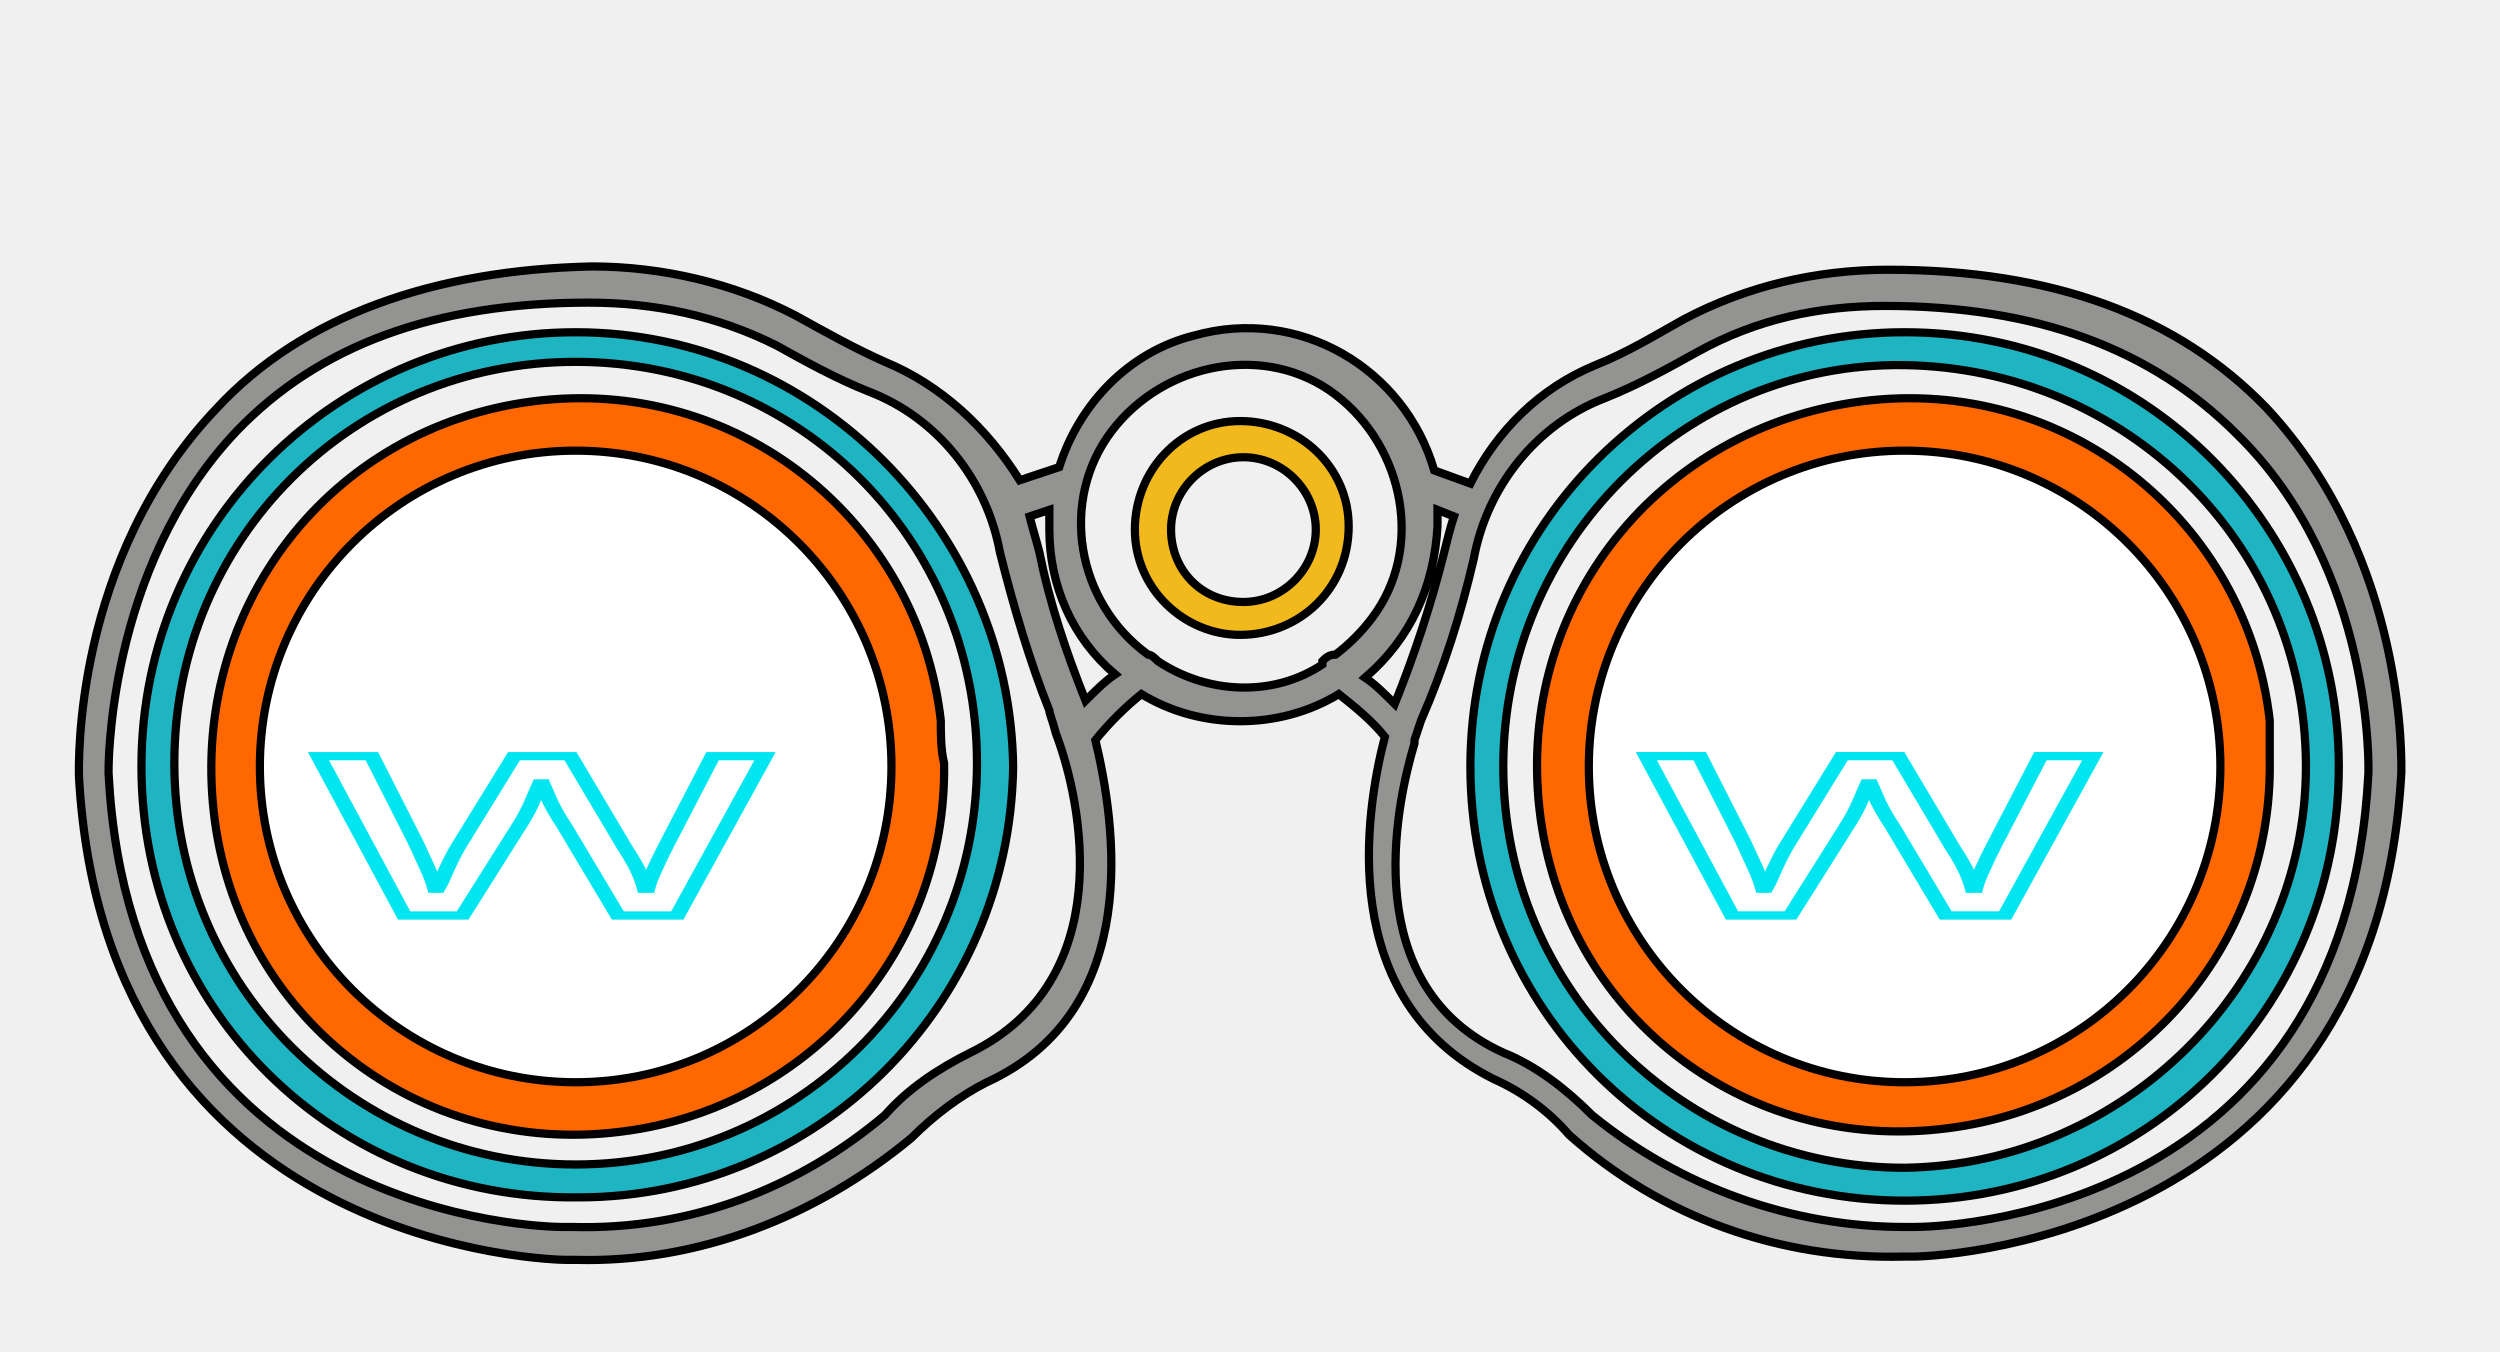
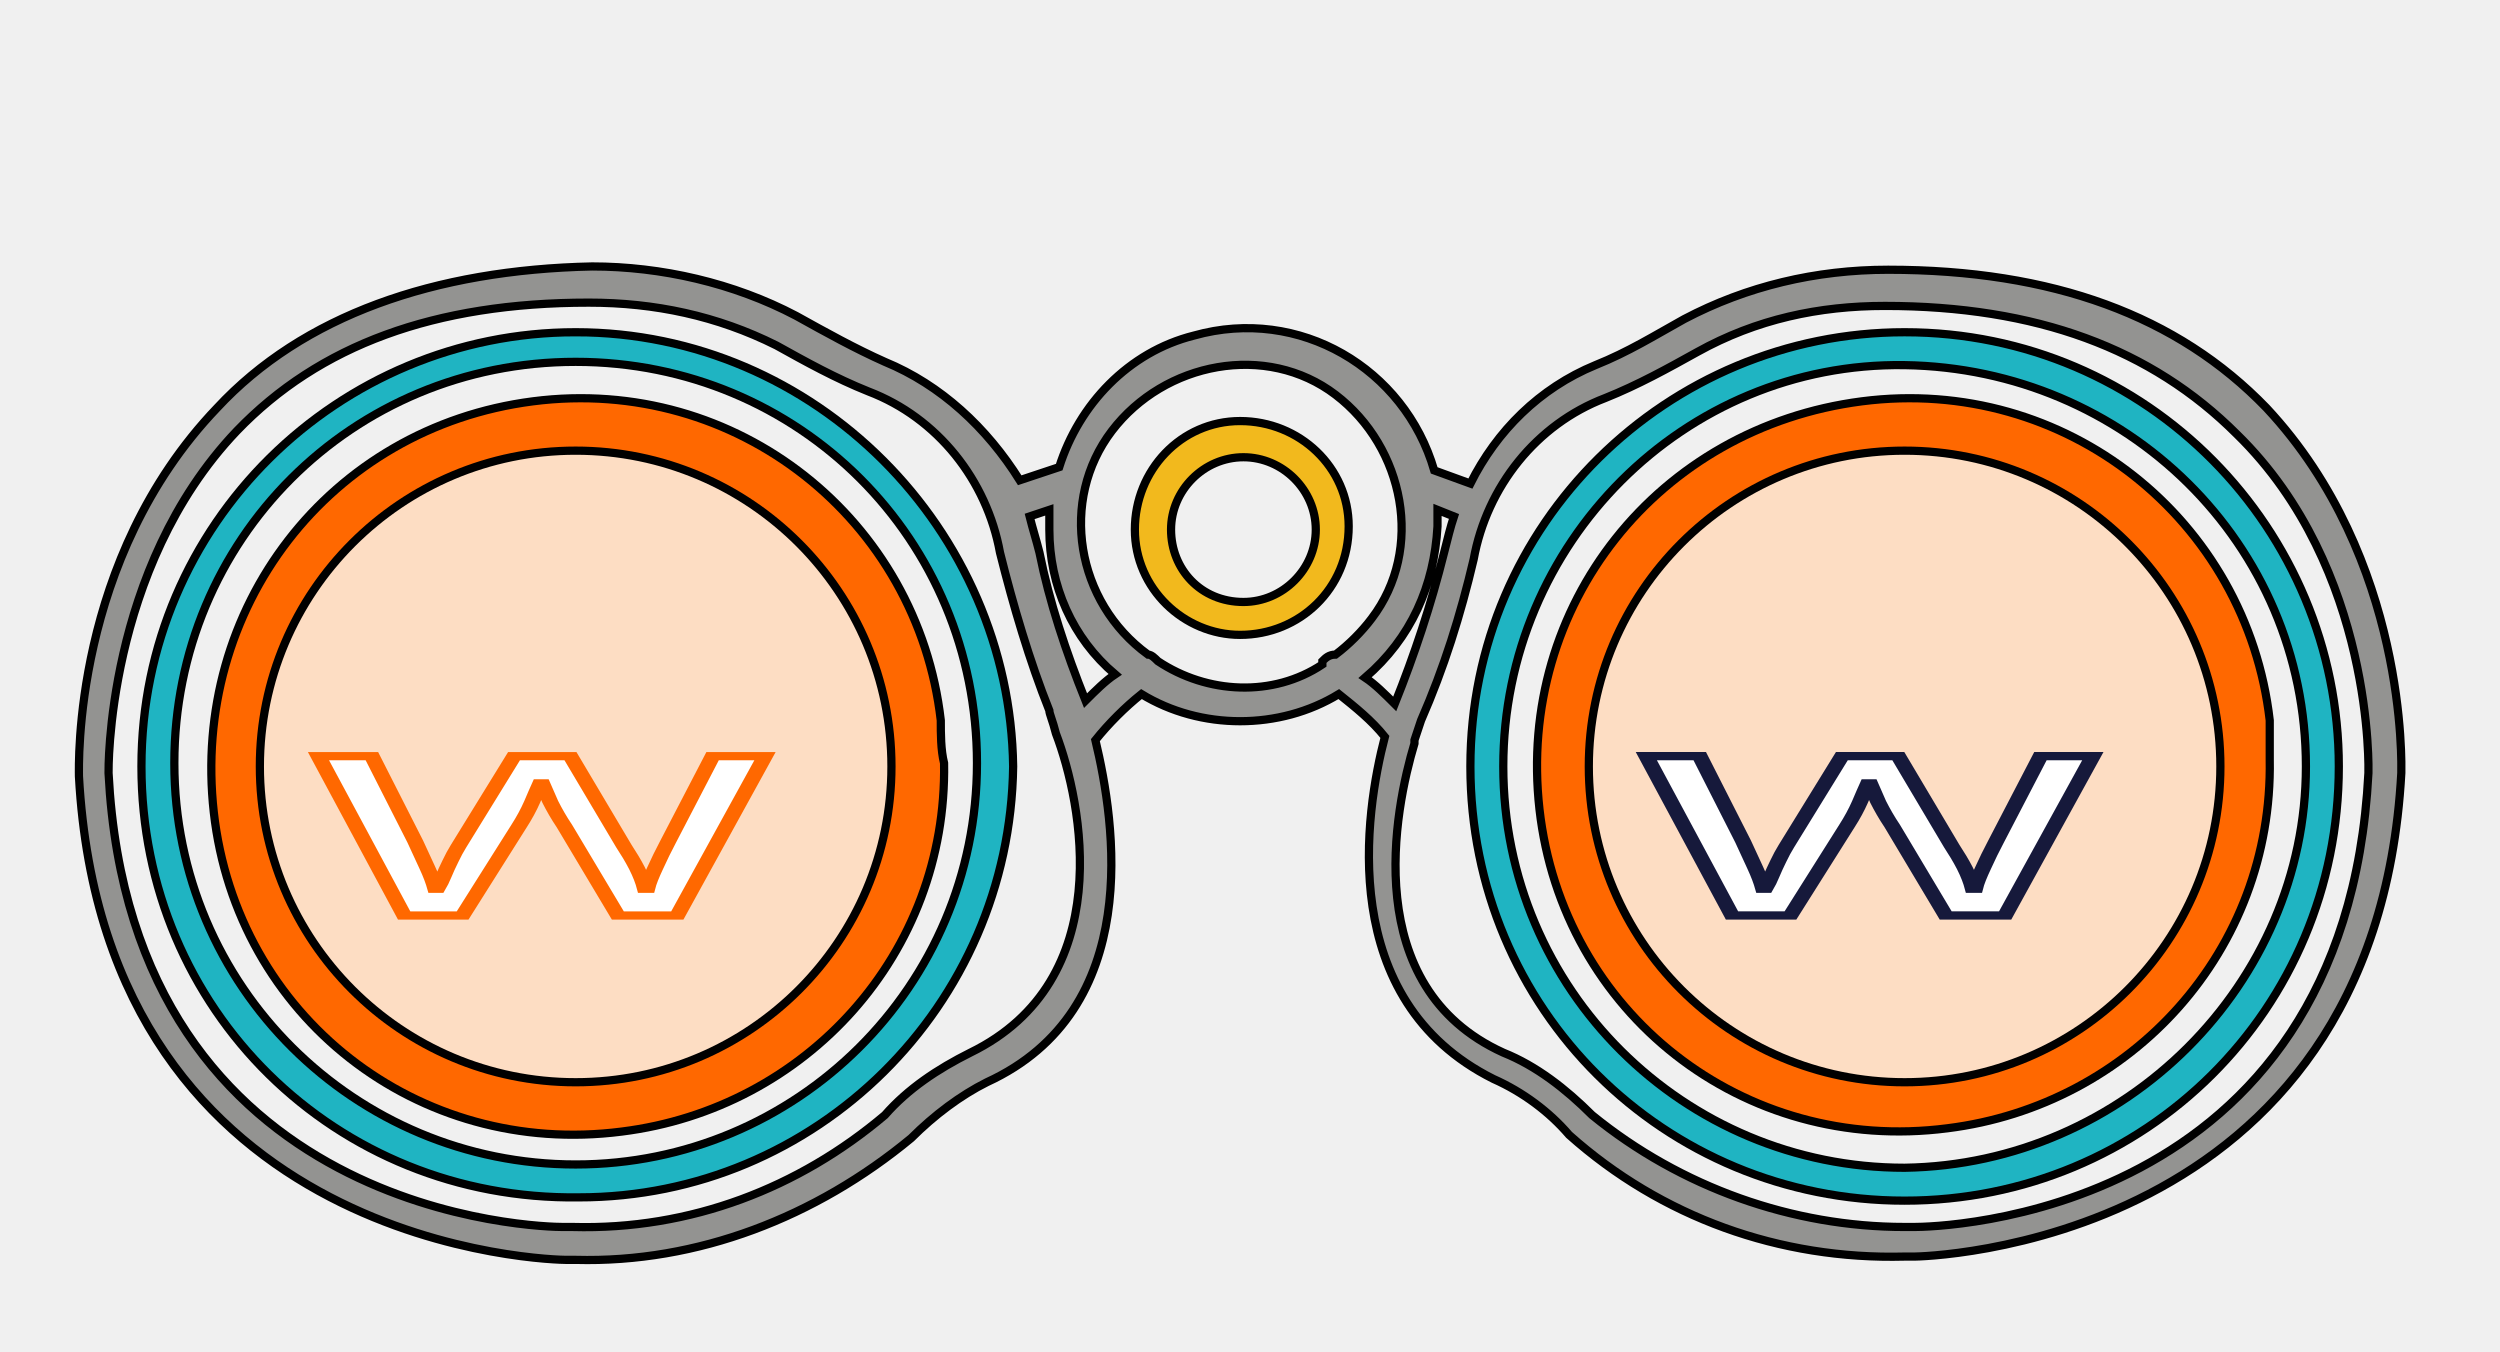
<svg xmlns="http://www.w3.org/2000/svg" version="1.1" id="Layer_1" x="0px" y="0px" viewBox="0 0 76 41.1" style="enable-background:new 0 0 76 41.1;" xml:space="preserve">
  <style type="text/css">
	.st0{fill:#FF6800;stroke:#000000;stroke-width:0.25;stroke-miterlimit:10;}
- 	.st1{fill:#FFFFFF;stroke:#000000;stroke-width:0.25;stroke-miterlimit:10;}
+ 	.st1{fill:#FDDDC3;stroke:#000000;stroke-width:0.25;stroke-miterlimit:10;}
	.st2{fill:#1FB4C2;stroke:#000000;stroke-width:0.25;stroke-miterlimit:10;}
	.st3{fill:#F2B91D;stroke:#000000;stroke-width:0.25;stroke-miterlimit:10;}
	.st4{fill:#939391;stroke:#000000;stroke-width:0.25;stroke-miterlimit:10;}
- 	.st5{fill:#FFFFFF;stroke:#00E6F0;stroke-width:0.25;stroke-miterlimit:10;}
+ 	.st5{fill:#FFFFFF;stroke:#FF6800;stroke-width:0.25;stroke-miterlimit:10;}
	.st6{font-family:'LoveloLineLight';}
	.st7{font-size:9.054px;}
+ 	.st8{fill:#FFFFFF;stroke:#16193B;stroke-width:0.25;stroke-miterlimit:10;}
</style>
  <g>
    <g>
      <path class="st0" d="M28.6,21.9c-0.7-6.1-6.2-10.5-12.4-9.7S5.8,18.5,6.5,24.7s6.2,10.5,12.4,9.7c5.6-0.7,9.9-5.4,9.8-11.2    C28.6,22.8,28.6,22.3,28.6,21.9z" />
      <circle class="st1" cx="17.5" cy="23.3" r="9.6" />
    </g>
    <g>
      <path class="st0" d="M69,21.9c-0.7-6.1-6.2-10.5-12.4-9.7s-10.5,6.2-9.8,12.4s6.2,10.5,12.4,9.7c5.6-0.7,9.9-5.4,9.8-11.2    C69,22.8,69,22.3,69,21.9z" />
      <circle class="st1" cx="57.9" cy="23.3" r="9.6" />
    </g>
    <path class="st2" d="M17.5,10.1c-7.2,0-13.2,5.8-13.2,13.2s5.9,13.2,13.3,13.1c7.2,0,13.1-5.8,13.2-13.1   C30.7,16.1,24.8,10.1,17.5,10.1C17.5,10,17.5,10,17.5,10.1z M17.5,35.4c-6.7,0-12.2-5.4-12.2-12.2S10.7,11,17.5,11   s12.2,5.4,12.2,12.2S24.2,35.4,17.5,35.4z" />
    <path class="st3" d="M41,16c0-1.8-1.5-3.2-3.3-3.2s-3.2,1.5-3.2,3.3c0,1.8,1.5,3.2,3.2,3.2C39.5,19.3,41,17.9,41,16   C41,16.1,41,16.1,41,16z M37.8,18.3c-1.3,0-2.2-1-2.2-2.2c0-1.2,1-2.2,2.2-2.2s2.2,1,2.2,2.2l0,0C40,17.3,39,18.3,37.8,18.3z" />
    <path class="st2" d="M57.9,10.1c-7.2,0-13.2,5.8-13.2,13.2s5.9,13.2,13.2,13.2s13.2-5.8,13.2-13.2C71.1,16.1,65.3,10.1,57.9,10.1   L57.9,10.1z M57.9,35.5c-6.7,0-12.2-5.4-12.2-12.2S51.2,11,57.9,11.1c6.7,0.1,12.2,5.4,12.2,12.2C70.1,29.9,64.6,35.4,57.9,35.5   L57.9,35.5z" />
    <path class="st4" d="M68.9,12.4c-2.7-2.8-6.5-4.2-11.5-4.2c-2.2,0-4.3,0.5-6.2,1.5c-0.9,0.5-1.7,1-2.7,1.4c-1.7,0.7-3,2-3.8,3.6   l-1.1-0.4c-0.9-3.1-4.1-5-7.3-4.1c-2,0.5-3.5,2.1-4.1,4l0,0l-1.2,0.4C30,13,28.6,11.7,26.9,11c-0.9-0.4-1.8-0.9-2.7-1.4   c-1.9-1-4.1-1.5-6.2-1.5l0,0c-4.8,0.1-8.8,1.5-11.4,4.3C2.2,17,2.4,23.3,2.4,23.6C3.2,38.1,17,38.3,17.2,38.3h0.3   c3.7,0.1,7.3-1.3,10.2-3.7c0.7-0.7,1.5-1.3,2.3-1.7c4.8-2.2,3.9-7.9,3.3-10.4c0.4-0.5,0.9-1,1.4-1.4c1.8,1.1,4.2,1.1,6,0   c0.5,0.4,1,0.8,1.4,1.3c-0.6,2.3-1.5,8,3.3,10.4c0.9,0.4,1.7,1,2.3,1.7c2.8,2.5,6.4,3.8,10.2,3.7h0.3c0.1,0,14-0.2,14.8-14.7   C73,23.3,73.2,17,68.9,12.4z M29.5,32c-1,0.5-1.9,1.1-2.6,1.9c-2.6,2.2-5.9,3.5-9.5,3.4h-0.3c-0.5,0-13.1-0.2-13.8-13.8   c0,0-0.1-6.2,3.9-10.4c2.5-2.6,6-3.9,10.7-3.9c2,0,3.9,0.4,5.7,1.3c0.9,0.5,1.8,1,2.8,1.4c2.1,0.8,3.6,2.7,4,4.9   c0.4,1.6,0.9,3.3,1.5,4.8c0,0.1,0.1,0.3,0.2,0.7l0,0C32.9,24.4,34,29.8,29.5,32z M33,21.3c-0.6-1.5-1.1-3-1.4-4.5   c-0.1-0.4-0.2-0.7-0.3-1.1l0.6-0.2c0,0.2,0,0.4,0,0.6c0,1.7,0.7,3.3,2,4.4C33.6,20.7,33.3,21,33,21.3z M35.2,20.1   c-0.1-0.1-0.2-0.2-0.3-0.2c-2.2-1.6-2.7-4.7-1.1-6.8s4.7-2.7,6.8-1.1c2.1,1.6,2.7,4.7,1.1,6.8c-0.3,0.4-0.7,0.8-1.1,1.1   c-0.2,0-0.3,0.1-0.4,0.2c0,0,0,0,0,0.1C38.7,21.2,36.7,21.1,35.2,20.1L35.2,20.1z M43.7,16c0-0.2,0-0.4,0-0.5l0.5,0.2   c-0.1,0.3-0.2,0.7-0.3,1.1c-0.4,1.6-0.9,3.1-1.5,4.6c-0.3-0.3-0.6-0.6-0.9-0.8C42.9,19.4,43.6,17.8,43.7,16L43.7,16z M72,23.5   c-0.7,13.6-13.2,13.8-13.8,13.8h-0.3c-3.4,0-6.8-1.2-9.5-3.4c-0.8-0.8-1.7-1.5-2.7-1.9c-4.4-2-3.3-7.4-2.7-9.4v-0.1   c0.1-0.3,0.2-0.6,0.2-0.6c0.7-1.6,1.2-3.2,1.6-4.9c0.4-2.2,1.9-4.1,4-4.9c1-0.4,1.9-0.9,2.8-1.4c1.8-1,3.7-1.4,5.7-1.4l0,0   c4.6,0,8.1,1.3,10.7,3.9C72.2,17.3,72,23.5,72,23.5L72,23.5z" />
    <text transform="matrix(1.9611 0 0 1 9.4976 27.8467)" class="st5 st6 st7">w</text>
-     <text transform="matrix(1.9611 0 0 1 49.8643 27.8457)" class="st5 st6 st7">w</text>
+     <text transform="matrix(1.9611 0 0 1 49.8643 27.8457)" class="st8 st6 st7">w</text>
  </g>
</svg>
